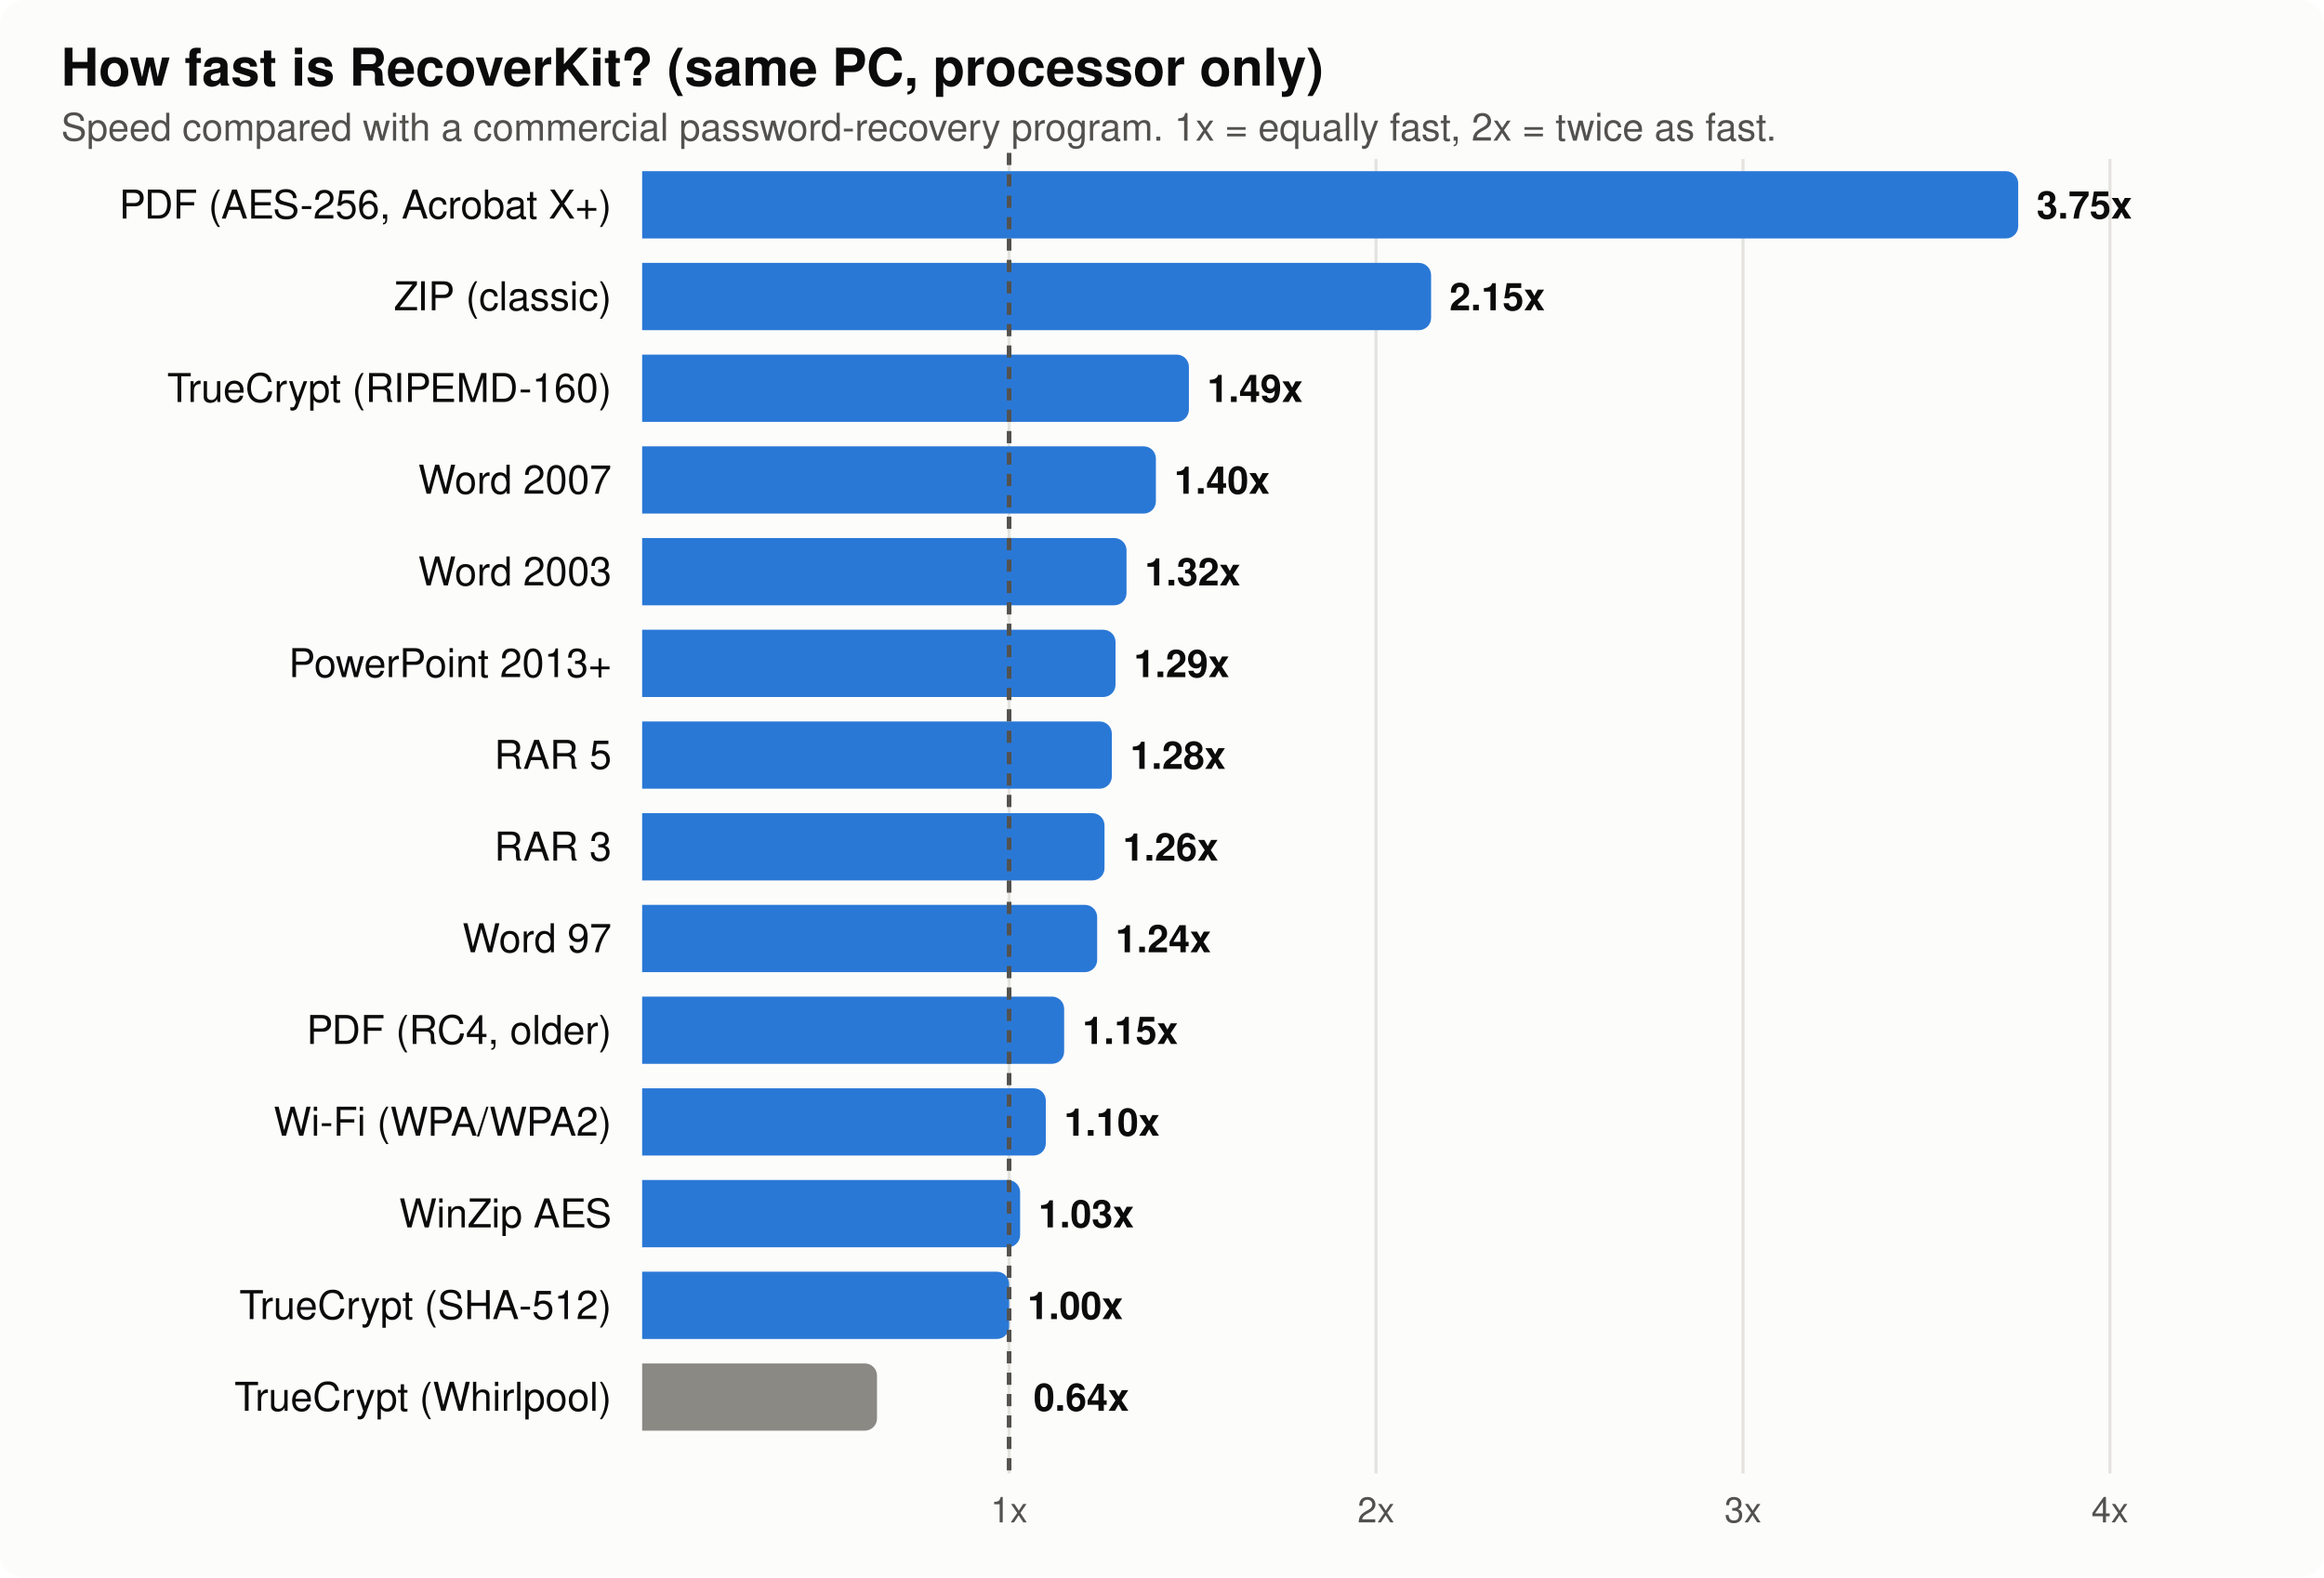
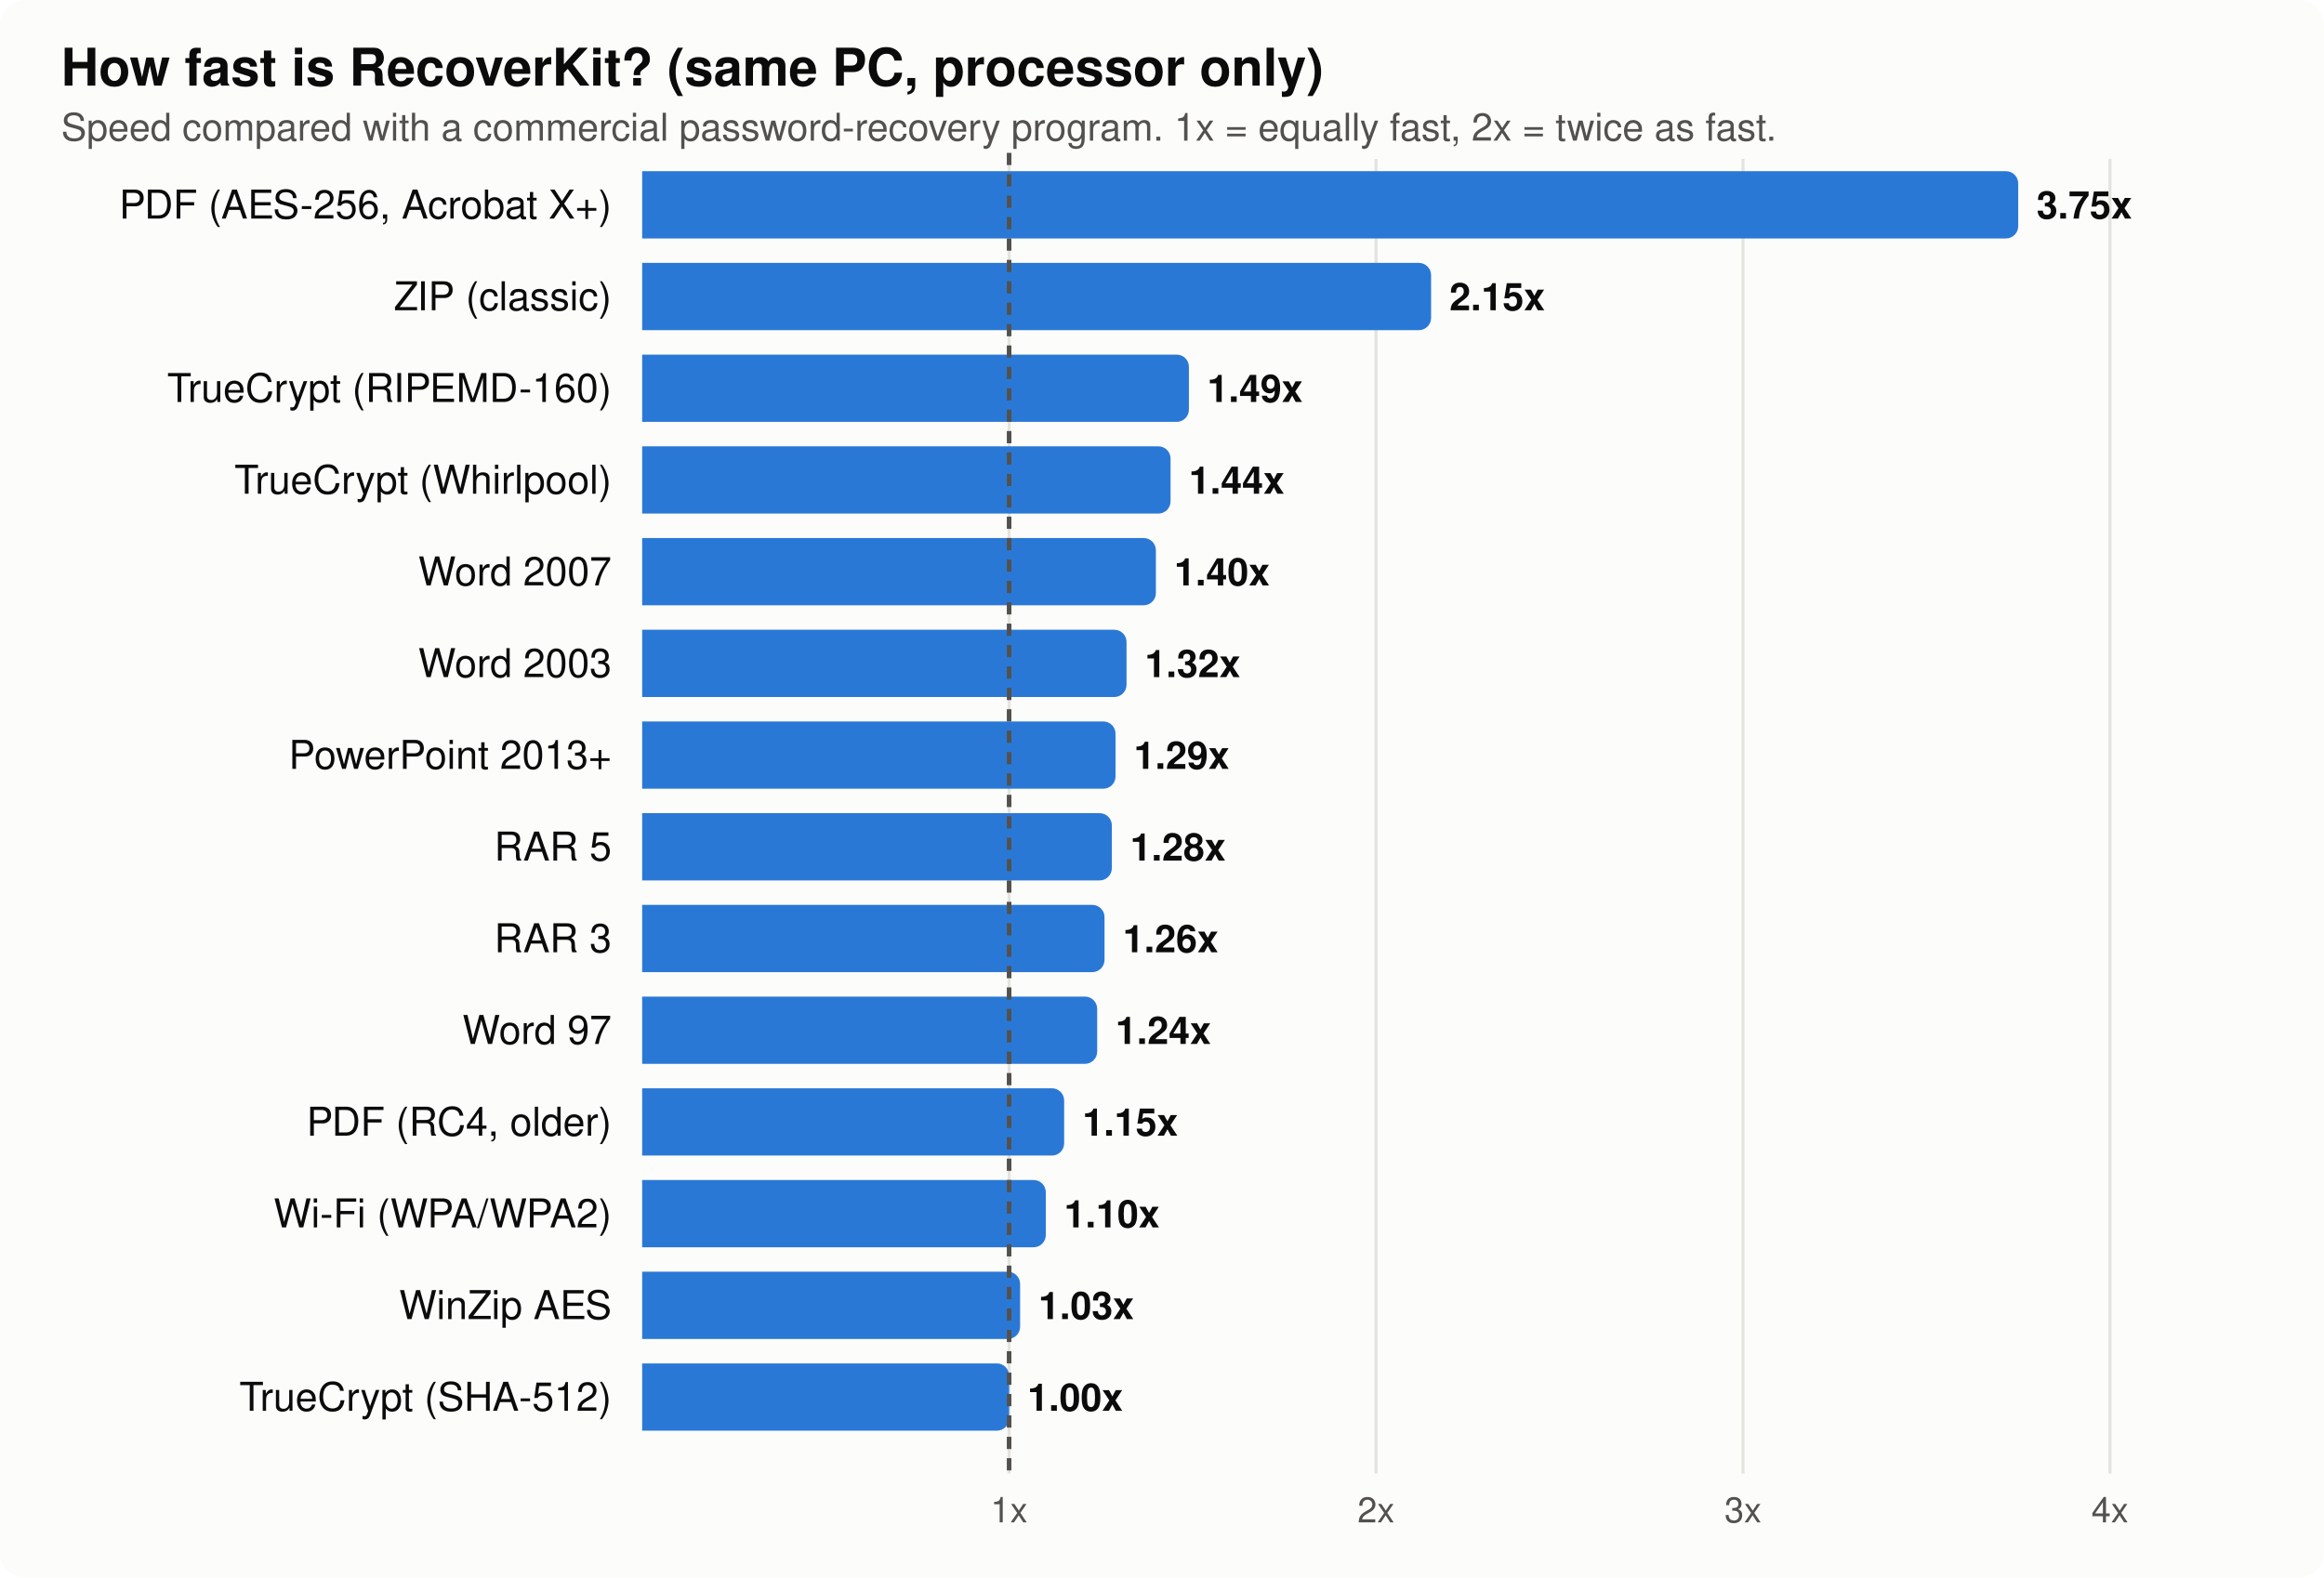
<svg xmlns="http://www.w3.org/2000/svg" width="760" height="516" viewBox="0 0 760 516" font-family="Segoe UI, -apple-system, Helvetica, Arial, sans-serif">
  <style>.bg{fill:#fcfcfb}.t1{fill:#0b0b0b}.t2{fill:#52514e}.bar{fill:#2a78d6}.slow{fill:#8a8984}.grid{stroke:#e4e3df}.ref{stroke:#52514e}
@media (prefers-color-scheme: dark){.bg{fill:#1a1a19}.t1{fill:#f0efec}.t2{fill:#c3c2b7}.bar{fill:#3987e5}.slow{fill:#8a8984}.grid{stroke:#383835}.ref{stroke:#c3c2b7}}</style>
  <rect class="bg" width="760" height="516" rx="8" />
  <text class="t1" x="20" y="28" font-size="17" font-weight="600">How fast is RecoverKit? (same PC, processor only)</text>
  <text class="t2" x="20" y="46" font-size="12.5">Speed compared with a commercial password-recovery program. 1x = equally fast, 2x = twice as fast.</text>
  <line class="grid" x1="330.0" y1="52" x2="330.0" y2="482" stroke-width="1" />
  <text class="t2" x="330.0" y="498" font-size="11.5" text-anchor="middle">1x</text>
  <line class="grid" x1="450.0" y1="52" x2="450.0" y2="482" stroke-width="1" />
  <text class="t2" x="450.0" y="498" font-size="11.5" text-anchor="middle">2x</text>
  <line class="grid" x1="570.0" y1="52" x2="570.0" y2="482" stroke-width="1" />
  <text class="t2" x="570.0" y="498" font-size="11.5" text-anchor="middle">3x</text>
  <line class="grid" x1="690.0" y1="52" x2="690.0" y2="482" stroke-width="1" />
  <text class="t2" x="690.0" y="498" font-size="11.5" text-anchor="middle">4x</text>
  <text class="t1" x="200" y="71.5" font-size="13" text-anchor="end">PDF (AES-256, Acrobat X+)</text>
  <path class="bar" d="M210,56 h446.0 a4,4 0 0 1 4,4 v14 a4,4 0 0 1 -4,4 h-446.0 z" />
  <text class="t1" x="666.0" y="71.5" font-size="12.5" font-weight="600">3.75x</text>
  <text class="t1" x="200" y="101.5" font-size="13" text-anchor="end">ZIP (classic)</text>
  <path class="bar" d="M210,86 h254.0 a4,4 0 0 1 4,4 v14 a4,4 0 0 1 -4,4 h-254.0 z" />
  <text class="t1" x="474.0" y="101.5" font-size="12.5" font-weight="600">2.15x</text>
  <text class="t1" x="200" y="131.5" font-size="13" text-anchor="end">TrueCrypt (RIPEMD-160)</text>
  <path class="bar" d="M210,116 h174.8 a4,4 0 0 1 4,4 v14 a4,4 0 0 1 -4,4 h-174.8 z" />
  <text class="t1" x="394.8" y="131.5" font-size="12.5" font-weight="600">1.49x</text>
-   <text class="t1" x="200" y="161.5" font-size="13" text-anchor="end">Word 2007</text>
-   <path class="bar" d="M210,146 h164.0 a4,4 0 0 1 4,4 v14 a4,4 0 0 1 -4,4 h-164.0 z" />
-   <text class="t1" x="384.0" y="161.5" font-size="12.5" font-weight="600">1.40x</text>
-   <text class="t1" x="200" y="191.5" font-size="13" text-anchor="end">Word 2003</text>
-   <path class="bar" d="M210,176 h154.4 a4,4 0 0 1 4,4 v14 a4,4 0 0 1 -4,4 h-154.4 z" />
-   <text class="t1" x="374.4" y="191.5" font-size="12.5" font-weight="600">1.32x</text>
-   <text class="t1" x="200" y="221.5" font-size="13" text-anchor="end">PowerPoint 2013+</text>
-   <path class="bar" d="M210,206 h150.8 a4,4 0 0 1 4,4 v14 a4,4 0 0 1 -4,4 h-150.8 z" />
-   <text class="t1" x="370.8" y="221.5" font-size="12.5" font-weight="600">1.29x</text>
-   <text class="t1" x="200" y="251.5" font-size="13" text-anchor="end">RAR 5</text>
-   <path class="bar" d="M210,236 h149.6 a4,4 0 0 1 4,4 v14 a4,4 0 0 1 -4,4 h-149.6 z" />
-   <text class="t1" x="369.6" y="251.5" font-size="12.5" font-weight="600">1.28x</text>
-   <text class="t1" x="200" y="281.5" font-size="13" text-anchor="end">RAR 3</text>
-   <path class="bar" d="M210,266 h147.2 a4,4 0 0 1 4,4 v14 a4,4 0 0 1 -4,4 h-147.2 z" />
-   <text class="t1" x="367.2" y="281.5" font-size="12.5" font-weight="600">1.26x</text>
-   <text class="t1" x="200" y="311.5" font-size="13" text-anchor="end">Word 97</text>
-   <path class="bar" d="M210,296 h144.8 a4,4 0 0 1 4,4 v14 a4,4 0 0 1 -4,4 h-144.8 z" />
-   <text class="t1" x="364.8" y="311.5" font-size="12.5" font-weight="600">1.24x</text>
-   <text class="t1" x="200" y="341.5" font-size="13" text-anchor="end">PDF (RC4, older)</text>
-   <path class="bar" d="M210,326 h134.0 a4,4 0 0 1 4,4 v14 a4,4 0 0 1 -4,4 h-134.0 z" />
-   <text class="t1" x="354.0" y="341.5" font-size="12.5" font-weight="600">1.15x</text>
-   <text class="t1" x="200" y="371.5" font-size="13" text-anchor="end">Wi-Fi (WPA/WPA2)</text>
-   <path class="bar" d="M210,356 h128.0 a4,4 0 0 1 4,4 v14 a4,4 0 0 1 -4,4 h-128.0 z" />
-   <text class="t1" x="348.0" y="371.5" font-size="12.5" font-weight="600">1.10x</text>
-   <text class="t1" x="200" y="401.5" font-size="13" text-anchor="end">WinZip AES</text>
-   <path class="bar" d="M210,386 h119.6 a4,4 0 0 1 4,4 v14 a4,4 0 0 1 -4,4 h-119.6 z" />
-   <text class="t1" x="339.6" y="401.5" font-size="12.5" font-weight="600">1.03x</text>
-   <text class="t1" x="200" y="431.5" font-size="13" text-anchor="end">TrueCrypt (SHA-512)</text>
-   <path class="bar" d="M210,416 h116.0 a4,4 0 0 1 4,4 v14 a4,4 0 0 1 -4,4 h-116.0 z" />
-   <text class="t1" x="336.0" y="431.5" font-size="12.5" font-weight="600">1.00x</text>
-   <text class="t1" x="200" y="461.5" font-size="13" text-anchor="end">TrueCrypt (Whirlpool)</text>
-   <path class="slow" d="M210,446 h72.8 a4,4 0 0 1 4,4 v14 a4,4 0 0 1 -4,4 h-72.8 z" />
-   <text class="t1" x="338.0" y="461.5" font-size="12.5" font-weight="600">0.64x</text>
+   <text class="t1" x="200" y="161.5" font-size="13" text-anchor="end">TrueCrypt (Whirlpool)</text>
+   <path class="bar" d="M210,146 h168.8 a4,4 0 0 1 4,4 v14 a4,4 0 0 1 -4,4 h-168.8 z" />
+   <text class="t1" x="388.8" y="161.5" font-size="12.5" font-weight="600">1.44x</text>
+   <text class="t1" x="200" y="191.5" font-size="13" text-anchor="end">Word 2007</text>
+   <path class="bar" d="M210,176 h164.0 a4,4 0 0 1 4,4 v14 a4,4 0 0 1 -4,4 h-164.0 z" />
+   <text class="t1" x="384.0" y="191.5" font-size="12.5" font-weight="600">1.40x</text>
+   <text class="t1" x="200" y="221.5" font-size="13" text-anchor="end">Word 2003</text>
+   <path class="bar" d="M210,206 h154.4 a4,4 0 0 1 4,4 v14 a4,4 0 0 1 -4,4 h-154.4 z" />
+   <text class="t1" x="374.4" y="221.5" font-size="12.5" font-weight="600">1.32x</text>
+   <text class="t1" x="200" y="251.5" font-size="13" text-anchor="end">PowerPoint 2013+</text>
+   <path class="bar" d="M210,236 h150.8 a4,4 0 0 1 4,4 v14 a4,4 0 0 1 -4,4 h-150.8 z" />
+   <text class="t1" x="370.8" y="251.5" font-size="12.5" font-weight="600">1.29x</text>
+   <text class="t1" x="200" y="281.5" font-size="13" text-anchor="end">RAR 5</text>
+   <path class="bar" d="M210,266 h149.6 a4,4 0 0 1 4,4 v14 a4,4 0 0 1 -4,4 h-149.6 z" />
+   <text class="t1" x="369.6" y="281.5" font-size="12.5" font-weight="600">1.28x</text>
+   <text class="t1" x="200" y="311.5" font-size="13" text-anchor="end">RAR 3</text>
+   <path class="bar" d="M210,296 h147.2 a4,4 0 0 1 4,4 v14 a4,4 0 0 1 -4,4 h-147.2 z" />
+   <text class="t1" x="367.2" y="311.5" font-size="12.5" font-weight="600">1.26x</text>
+   <text class="t1" x="200" y="341.5" font-size="13" text-anchor="end">Word 97</text>
+   <path class="bar" d="M210,326 h144.8 a4,4 0 0 1 4,4 v14 a4,4 0 0 1 -4,4 h-144.8 z" />
+   <text class="t1" x="364.8" y="341.5" font-size="12.5" font-weight="600">1.24x</text>
+   <text class="t1" x="200" y="371.5" font-size="13" text-anchor="end">PDF (RC4, older)</text>
+   <path class="bar" d="M210,356 h134.0 a4,4 0 0 1 4,4 v14 a4,4 0 0 1 -4,4 h-134.0 z" />
+   <text class="t1" x="354.0" y="371.5" font-size="12.5" font-weight="600">1.15x</text>
+   <text class="t1" x="200" y="401.5" font-size="13" text-anchor="end">Wi-Fi (WPA/WPA2)</text>
+   <path class="bar" d="M210,386 h128.0 a4,4 0 0 1 4,4 v14 a4,4 0 0 1 -4,4 h-128.0 z" />
+   <text class="t1" x="348.0" y="401.5" font-size="12.5" font-weight="600">1.10x</text>
+   <text class="t1" x="200" y="431.5" font-size="13" text-anchor="end">WinZip AES</text>
+   <path class="bar" d="M210,416 h119.6 a4,4 0 0 1 4,4 v14 a4,4 0 0 1 -4,4 h-119.6 z" />
+   <text class="t1" x="339.6" y="431.5" font-size="12.5" font-weight="600">1.03x</text>
+   <text class="t1" x="200" y="461.5" font-size="13" text-anchor="end">TrueCrypt (SHA-512)</text>
+   <path class="bar" d="M210,446 h116.0 a4,4 0 0 1 4,4 v14 a4,4 0 0 1 -4,4 h-116.0 z" />
+   <text class="t1" x="336.0" y="461.5" font-size="12.5" font-weight="600">1.00x</text>
  <line class="ref" x1="330.0" y1="50" x2="330.0" y2="482" stroke-width="1.5" stroke-dasharray="4 3" />
</svg>
